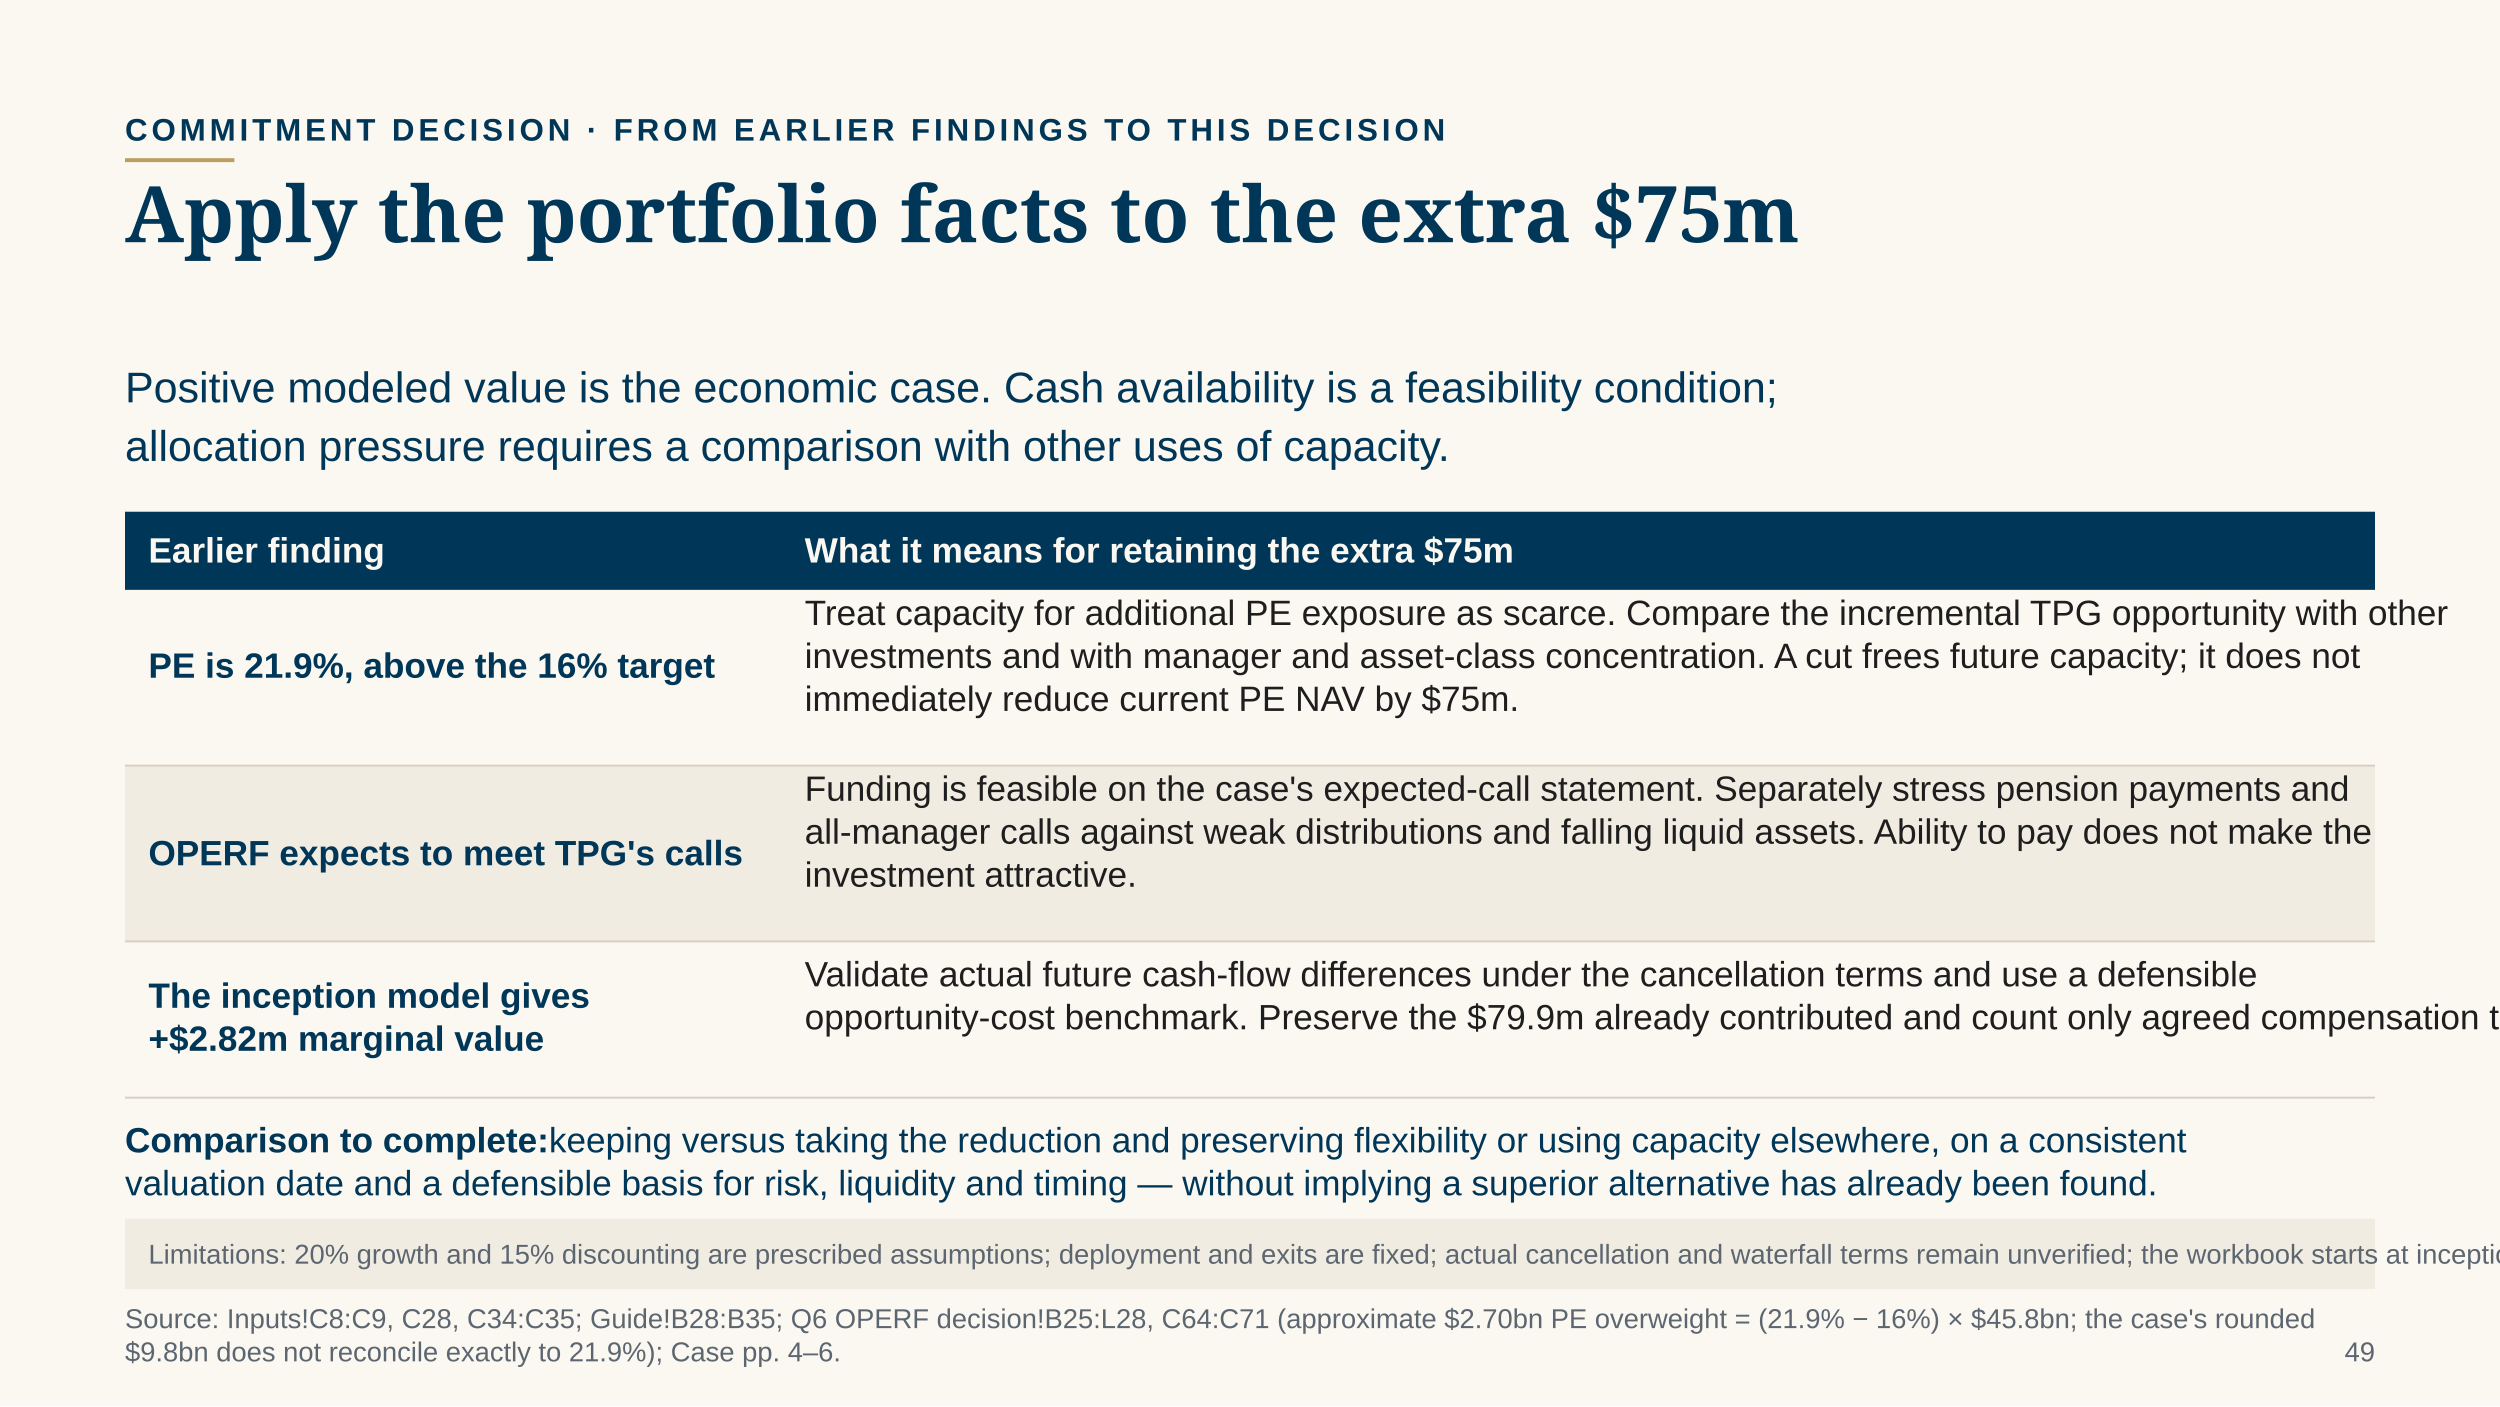
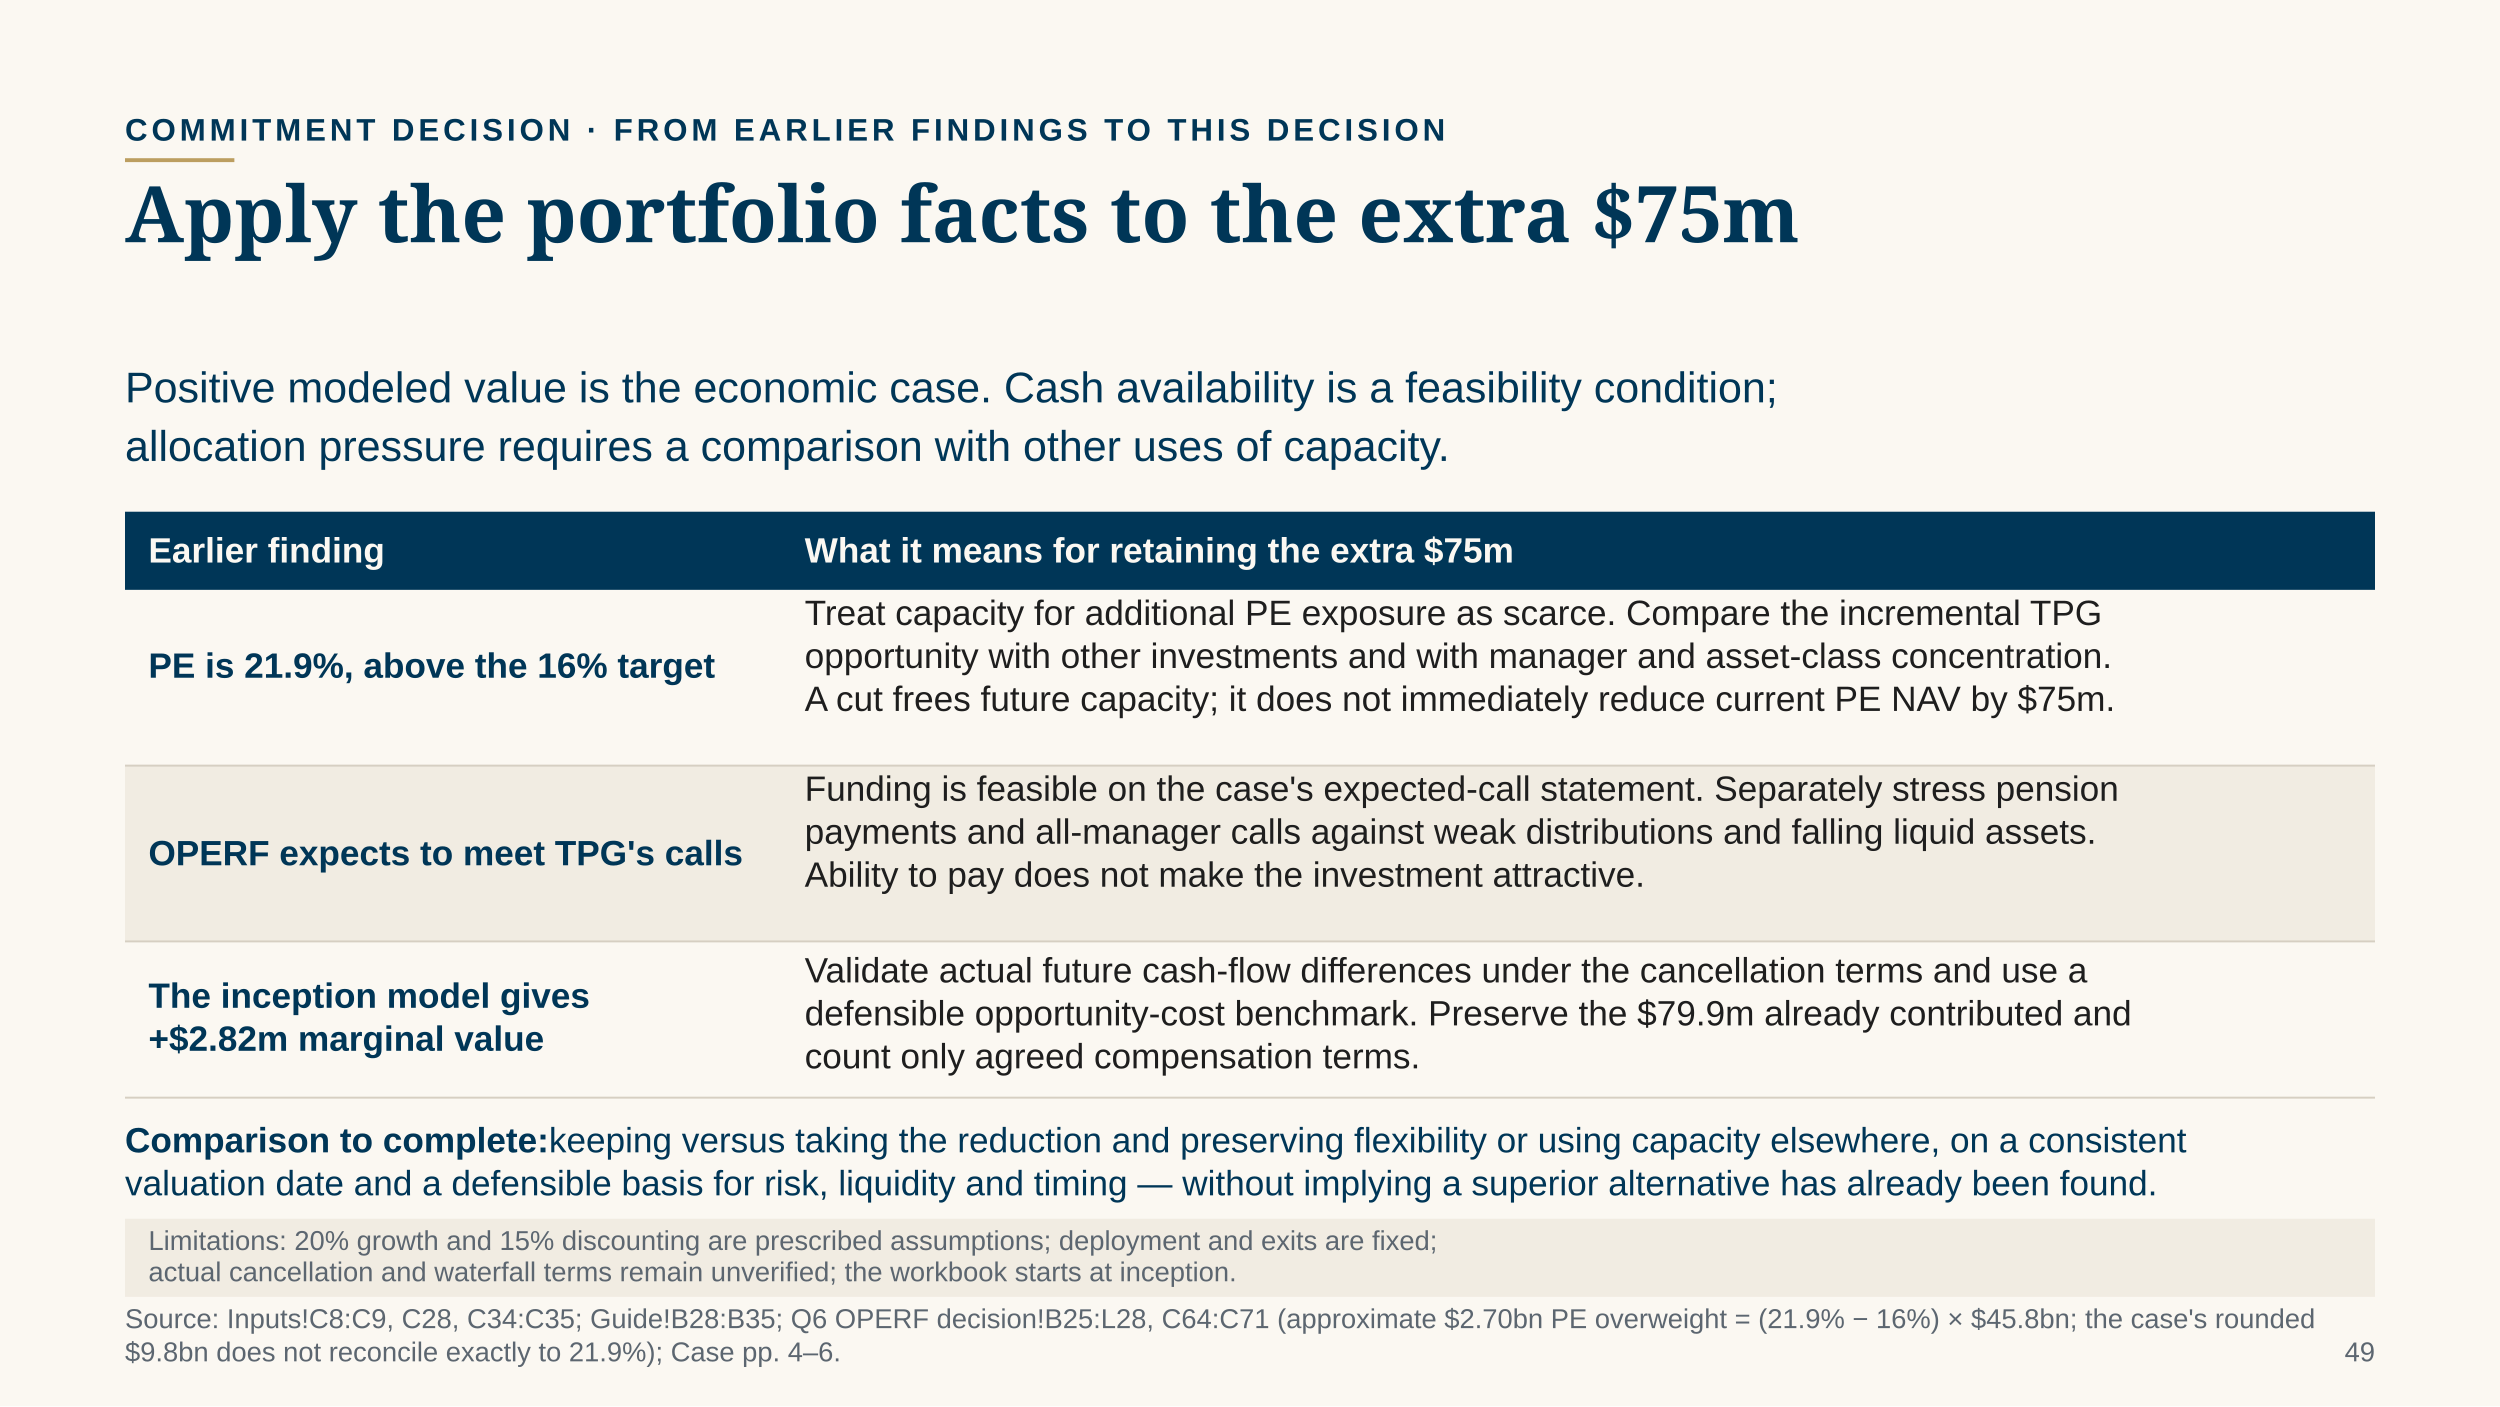
<svg xmlns="http://www.w3.org/2000/svg" viewBox="0 0 1280 720" data-pptx-page-role="content" font-family="Calibri, Arial, sans-serif" font-size="22">
  <rect id="page-background" data-pptx-role="background" x="0" y="0" width="1280" height="720" fill="#FBF8F2" />
  <g id="kicker" data-pptx-bounds="64 58 760 26">
    <text x="64" y="72" font-size="16" font-weight="bold" letter-spacing="2" fill="#003657">COMMITMENT DECISION · FROM EARLIER FINDINGS TO THIS DECISION</text>
    <line x1="64" y1="82" x2="120" y2="82" stroke="#BC9E60" stroke-width="2" />
  </g>
  <g id="title" data-pptx-bounds="64 90 1152 48">
    <text x="64" y="124" font-family="Cambria, Georgia, serif" font-size="40" font-weight="bold" fill="#003657">Apply the portfolio facts to the extra $75m</text>
  </g>
  <g id="lead" data-pptx-bounds="64 186 1152 64">
    <text x="64" y="206" fill="#003657">Positive modeled value is the economic case. Cash availability is a feasibility condition;<tspan x="64" dy="30">allocation pressure requires a comparison with other uses of capacity.</tspan>
    </text>
  </g>
-   <g id="portfolio-checks-table" data-pptx-bounds="64 262 1152 300" data-pptx-replace-with="table">
+   <g id="portfolio-checks-table" data-pptx-bounds="64 262 1152 300" data-pptx-replace-with="table" data-pptx-fallback-sha256="557fd244cfbb9221385ad1860b452984b8f9c381e7f8c5b9e770cab8e798ea7d">
    <rect x="64" y="262" width="1152" height="40" fill="#003657" />
    <g font-size="18" font-weight="bold" fill="#FBF8F2">
      <text x="76" y="288">Earlier finding</text>
      <text x="412" y="288">What it means for retaining the extra $75m</text>
    </g>
    <rect x="64" y="392" width="1152" height="90" fill="#F1ECE2" />
    <g stroke="#D6CFC2" stroke-width="1">
      <line x1="64" y1="392" x2="1216" y2="392" />
      <line x1="64" y1="482" x2="1216" y2="482" />
      <line x1="64" y1="562" x2="1216" y2="562" />
    </g>
    <g font-size="18" font-weight="bold" fill="#003657">
      <text x="76" y="347">PE is 21.9%, above the 16% target</text>
      <text x="76" y="443">OPERF expects to meet TPG's calls</text>
      <text x="76" y="516">The inception model gives <tspan x="76" dy="22">+$2.82m marginal value</tspan>
      </text>
    </g>
    <g font-size="18" fill="#1E1E1E">
-       <text x="412" y="320">Treat capacity for additional PE exposure as scarce. Compare the incremental TPG opportunity with other <tspan x="412" dy="22">investments and with manager and asset-class concentration. A cut frees future capacity; it does not </tspan>
-         <tspan x="412" dy="22">immediately reduce current PE NAV by $75m.</tspan>
+       <text x="412" y="320">Treat capacity for additional PE exposure as scarce. Compare the incremental TPG <tspan x="412" dy="22">opportunity with other investments and with manager and asset-class concentration. </tspan>
+         <tspan x="412" dy="22">A cut frees future capacity; it does not immediately reduce current PE NAV by $75m.</tspan>
      </text>
-       <text x="412" y="410">Funding is feasible on the case's expected-call statement. Separately stress pension payments and <tspan x="412" dy="22">all-manager calls against weak distributions and falling liquid assets. Ability to pay does not make the </tspan>
-         <tspan x="412" dy="22">investment attractive.</tspan>
+       <text x="412" y="410">Funding is feasible on the case's expected-call statement. Separately stress pension <tspan x="412" dy="22">payments and all-manager calls against weak distributions and falling liquid assets. </tspan>
+         <tspan x="412" dy="22">Ability to pay does not make the investment attractive.</tspan>
      </text>
-       <text x="412" y="505">Validate actual future cash-flow differences under the cancellation terms and use a defensible <tspan x="412" dy="22">opportunity-cost benchmark. Preserve the $79.9m already contributed and count only agreed compensation terms.</tspan>
+       <text x="412" y="503">Validate actual future cash-flow differences under the cancellation terms and use a <tspan x="412" dy="22">defensible opportunity-cost benchmark. Preserve the $79.9m already contributed and </tspan>
+         <tspan x="412" dy="22">count only agreed compensation terms.</tspan>
      </text>
    </g>
  </g>
-   <g id="comparison" data-pptx-bounds="64 572 1152 44">
+   <g id="comparison" data-pptx-bounds="64 572 1152 48">
    <text x="64" y="590" font-size="18" fill="#003657">
      <tspan font-weight="bold">Comparison to complete: </tspan>keeping versus taking the reduction and preserving flexibility or using capacity elsewhere, on a consistent<tspan x="64" dy="22">valuation date and a defensible basis for risk, liquidity and timing — without implying a superior alternative has already been found.</tspan>
    </text>
  </g>
-   <g id="limits-strip" data-pptx-bounds="64 624 1152 36">
-     <rect x="64" y="624" width="1152" height="36" fill="#F1ECE2" />
-     <text x="76" y="647" font-size="14" fill="#5C6670">Limitations: 20% growth and 15% discounting are prescribed assumptions; deployment and exits are fixed; actual cancellation and waterfall terms remain unverified; the workbook starts at inception.</text>
+   <g id="limits-strip" data-pptx-bounds="64 624 1152 40">
+     <rect x="64" y="624" width="1152" height="40" fill="#F1ECE2" />
+     <text x="76" y="640" font-size="14" fill="#5C6670">Limitations: 20% growth and 15% discounting are prescribed assumptions; deployment and exits are fixed;<tspan x="76" dy="16">actual cancellation and waterfall terms remain unverified; the workbook starts at inception.</tspan>
+     </text>
  </g>
-   <g id="footer" data-pptx-bounds="64 668 1152 36">
-     <text x="64" y="680" font-size="14" fill="#5C6670">Source: Inputs!C8:C9, C28, C34:C35; Guide!B28:B35; Q6 OPERF decision!B25:L28, C64:C71 (approximate $2.70bn PE overweight = (21.9% − 16%) × $45.8bn; the case's rounded<tspan x="64" dy="17">$9.8bn does not reconcile exactly to 21.9%); Case pp. 4–6.</tspan>
+   <g id="footer" data-pptx-bounds="64 668 1152 36" fill="#5C6670" font-size="14">
+     <text x="64" y="680">Source: Inputs!C8:C9, C28, C34:C35; Guide!B28:B35; Q6 OPERF decision!B25:L28, C64:C71 (approximate $2.70bn PE overweight = (21.9% − 16%) × $45.8bn; the case's rounded<tspan x="64" dy="17">$9.8bn does not reconcile exactly to 21.9%); Case pp. 4–6.</tspan>
    </text>
-     <text x="1216" y="697" font-size="14" fill="#5C6670" text-anchor="end">49</text>
+     <text x="1216" y="697" text-anchor="end">49</text>
  </g>
</svg>
